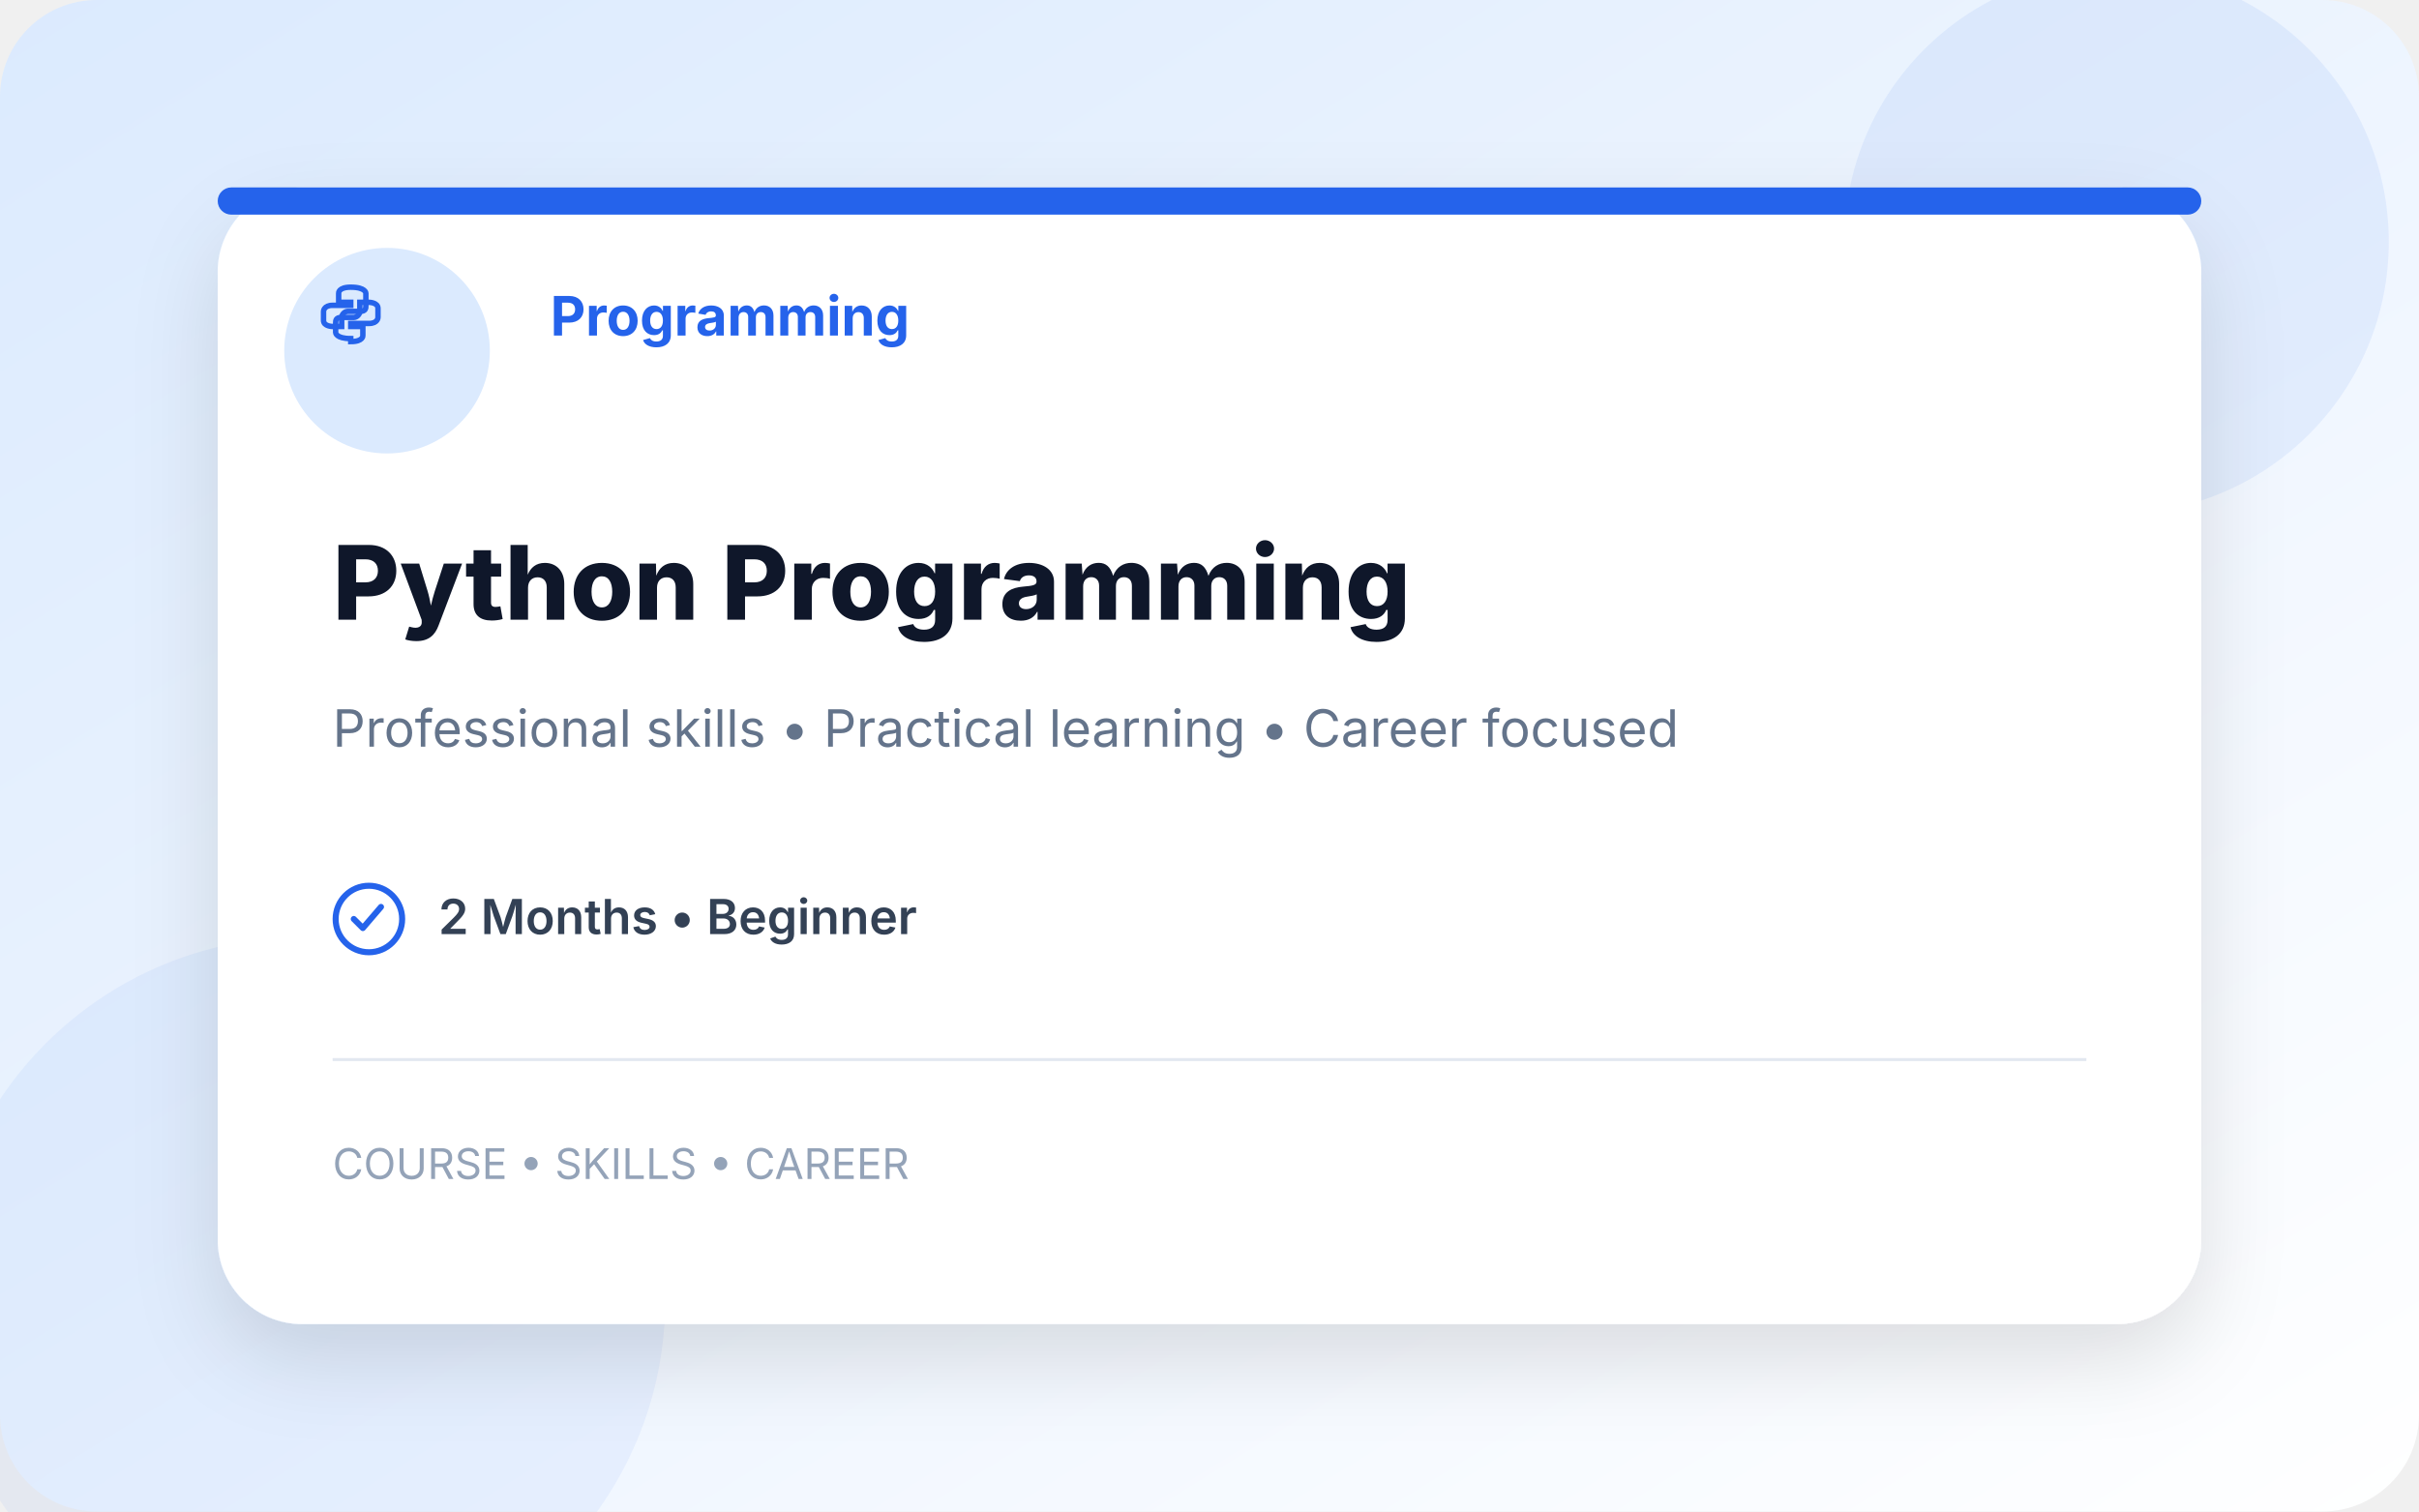
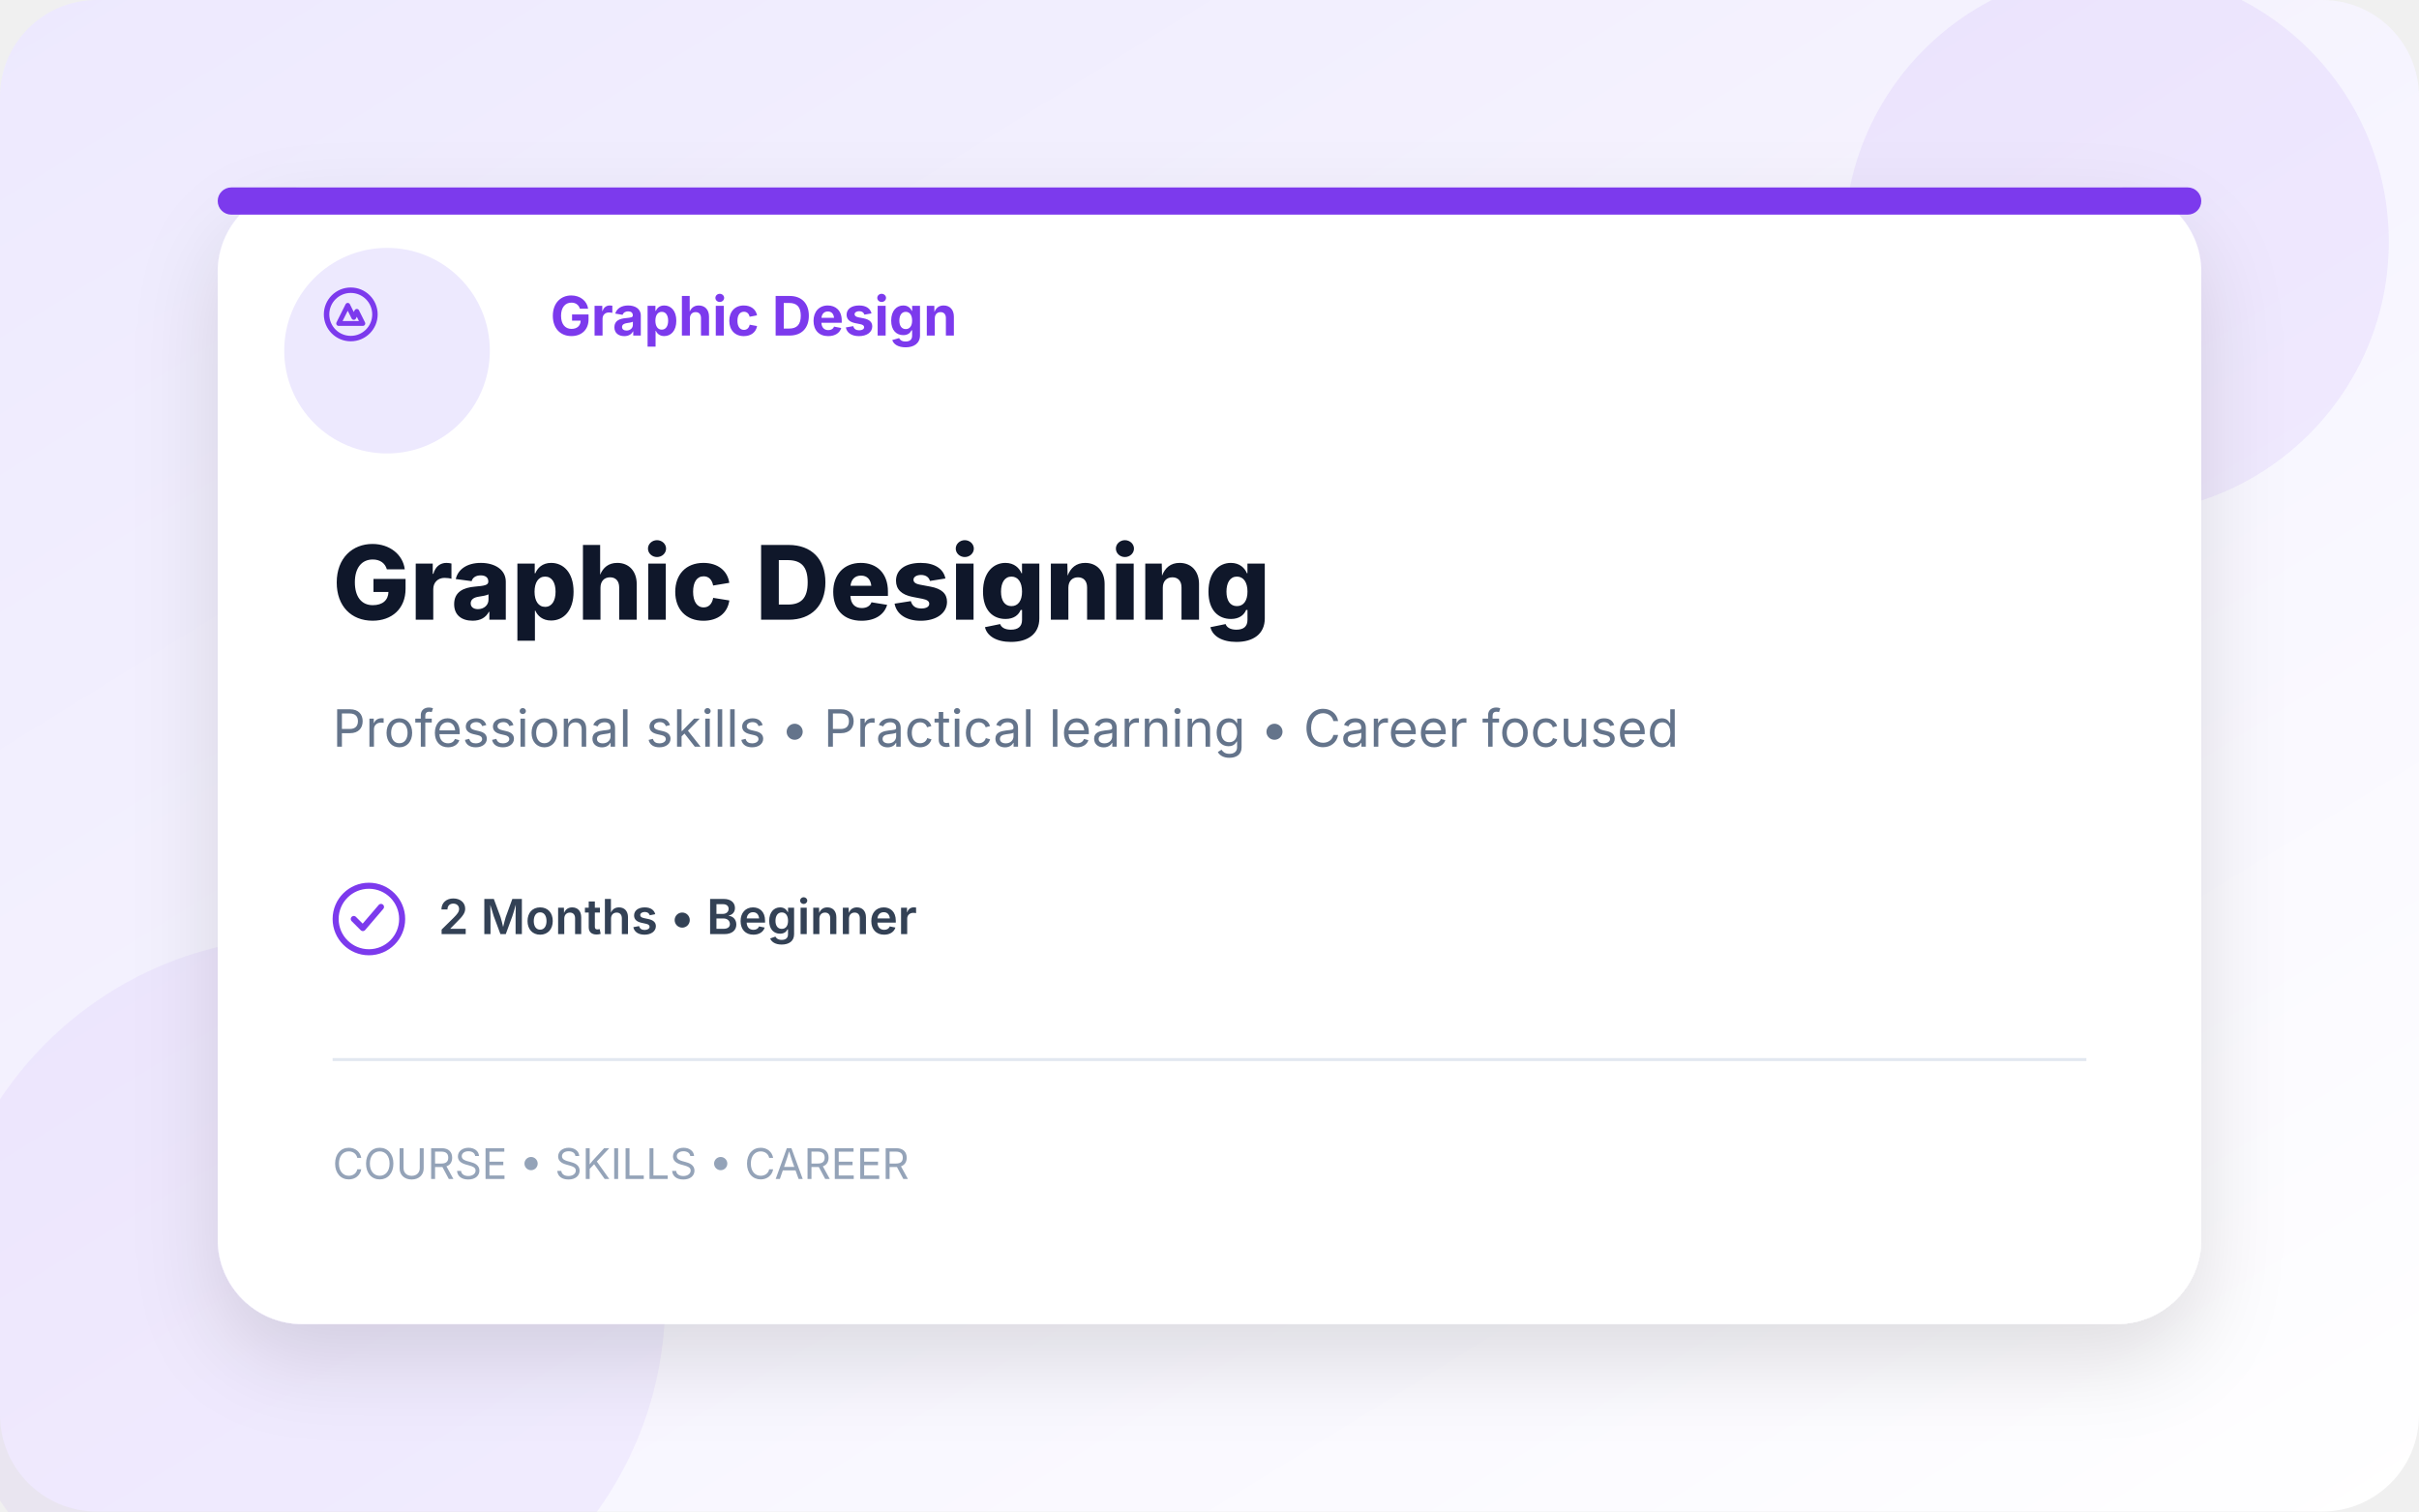
<svg xmlns="http://www.w3.org/2000/svg" viewBox="0 0 800 500" role="img" aria-labelledby="title desc">
  <defs>
    <linearGradient id="bg" x1="0" y1="0" x2="1" y2="1">
-       <stop offset="0" stop-color="#DBEAFE" />
+       <stop offset="0" stop-color="#EDE9FE" />
      <stop offset="1" stop-color="#ffffff" />
    </linearGradient>
    <filter id="shadow" x="-20%" y="-20%" width="140%" height="140%">
      <feDropShadow dx="0" dy="12" stdDeviation="14" flood-opacity=".12" />
    </filter>
  </defs>
  <rect width="800" height="500" rx="32" fill="url(#bg)" />
-   <circle cx="700" cy="80" r="90" fill="#2563EB" opacity=".08" />
-   <circle cx="100" cy="430" r="120" fill="#2563EB" opacity=".06" />
+   <circle cx="700" cy="80" r="90" fill="#7C3AED" opacity=".08" />
+   <circle cx="100" cy="430" r="120" fill="#7C3AED" opacity=".06" />
  <g filter="url(#shadow)">
    <rect x="72" y="62" width="656" height="376" rx="28" fill="#fff" />
  </g>
-   <rect x="72" y="62" width="656" height="9" rx="4.5" fill="#2563EB" />
-   <circle cx="128" cy="116" r="34" fill="#DBEAFE" />
-   <g transform="translate(104 92)" style="color:#2563EB">
-     <path d="M12 3c-4.2 0-4 2-4 2v3h4v1H6c-3 0-3 2-3 2v3c0 2 3 2 3 2h3v-3c0-1 1-2 2-2h4c2 0 2-1 2-2V5s0-2-5-2Z" fill="none" stroke="currentColor" stroke-width="1.8" />
-     <path d="M12 21c4.2 0 4-2 4-2v-3h-4v-1h6c3 0 3-2 3-2v-3c0-2-3-2-3-2h-3v3c0 1-1 2-2 2H9c-2 0-2 1-2 2v3s0 2 5 2Z" fill="none" stroke="currentColor" stroke-width="1.8" />
+   <rect x="72" y="62" width="656" height="9" rx="4.5" fill="#7C3AED" />
+   <circle cx="128" cy="116" r="34" fill="#EDE9FE" />
+   <g transform="translate(104 92)" style="color:#7C3AED">
+     <circle cx="12" cy="12" r="8" fill="none" stroke="currentColor" stroke-width="1.8" />
+     <path d="M8 15l3-6 2 4 1-2 2 4H8Z" fill="none" stroke="currentColor" stroke-width="1.6" stroke-linejoin="round" />
  </g>
-   <text x="182" y="111" font-family="Inter,Segoe UI,Arial,sans-serif" font-size="18" font-weight="700" fill="#2563EB">Programming</text>
-   <text x="110" y="205" font-family="Inter,Segoe UI,Arial,sans-serif" font-size="34" font-weight="800" fill="#0F172A">Python Programming</text>
+   <text x="182" y="111" font-family="Inter,Segoe UI,Arial,sans-serif" font-size="18" font-weight="700" fill="#7C3AED">Graphic Design</text>
+   <text x="110" y="205" font-family="Inter,Segoe UI,Arial,sans-serif" font-size="34" font-weight="800" fill="#0F172A">Graphic Designing</text>
  <text x="110" y="247" font-family="Inter,Segoe UI,Arial,sans-serif" font-size="17" fill="#64748B">Professional skills • Practical learning • Career focused</text>
-   <g transform="translate(110 292)" style="color:#2563EB">
+   <g transform="translate(110 292)" style="color:#7C3AED">
    <circle cx="12" cy="12" r="11" fill="none" stroke="currentColor" stroke-width="2" />
    <path d="m7 12 3 3 6-7" fill="none" stroke="currentColor" stroke-width="2" stroke-linecap="round" stroke-linejoin="round" />
  </g>
  <text x="145" y="309" font-family="Inter,Segoe UI,Arial,sans-serif" font-size="16" font-weight="600" fill="#334155">2 Months  •  Beginner</text>
  <rect x="110" y="350" width="580" height="1" fill="#E2E8F0" />
  <text x="110" y="390" font-family="Inter,Segoe UI,Arial,sans-serif" font-size="14" fill="#94A3B8">COURSE • SKILLS • CAREER</text>
</svg>
